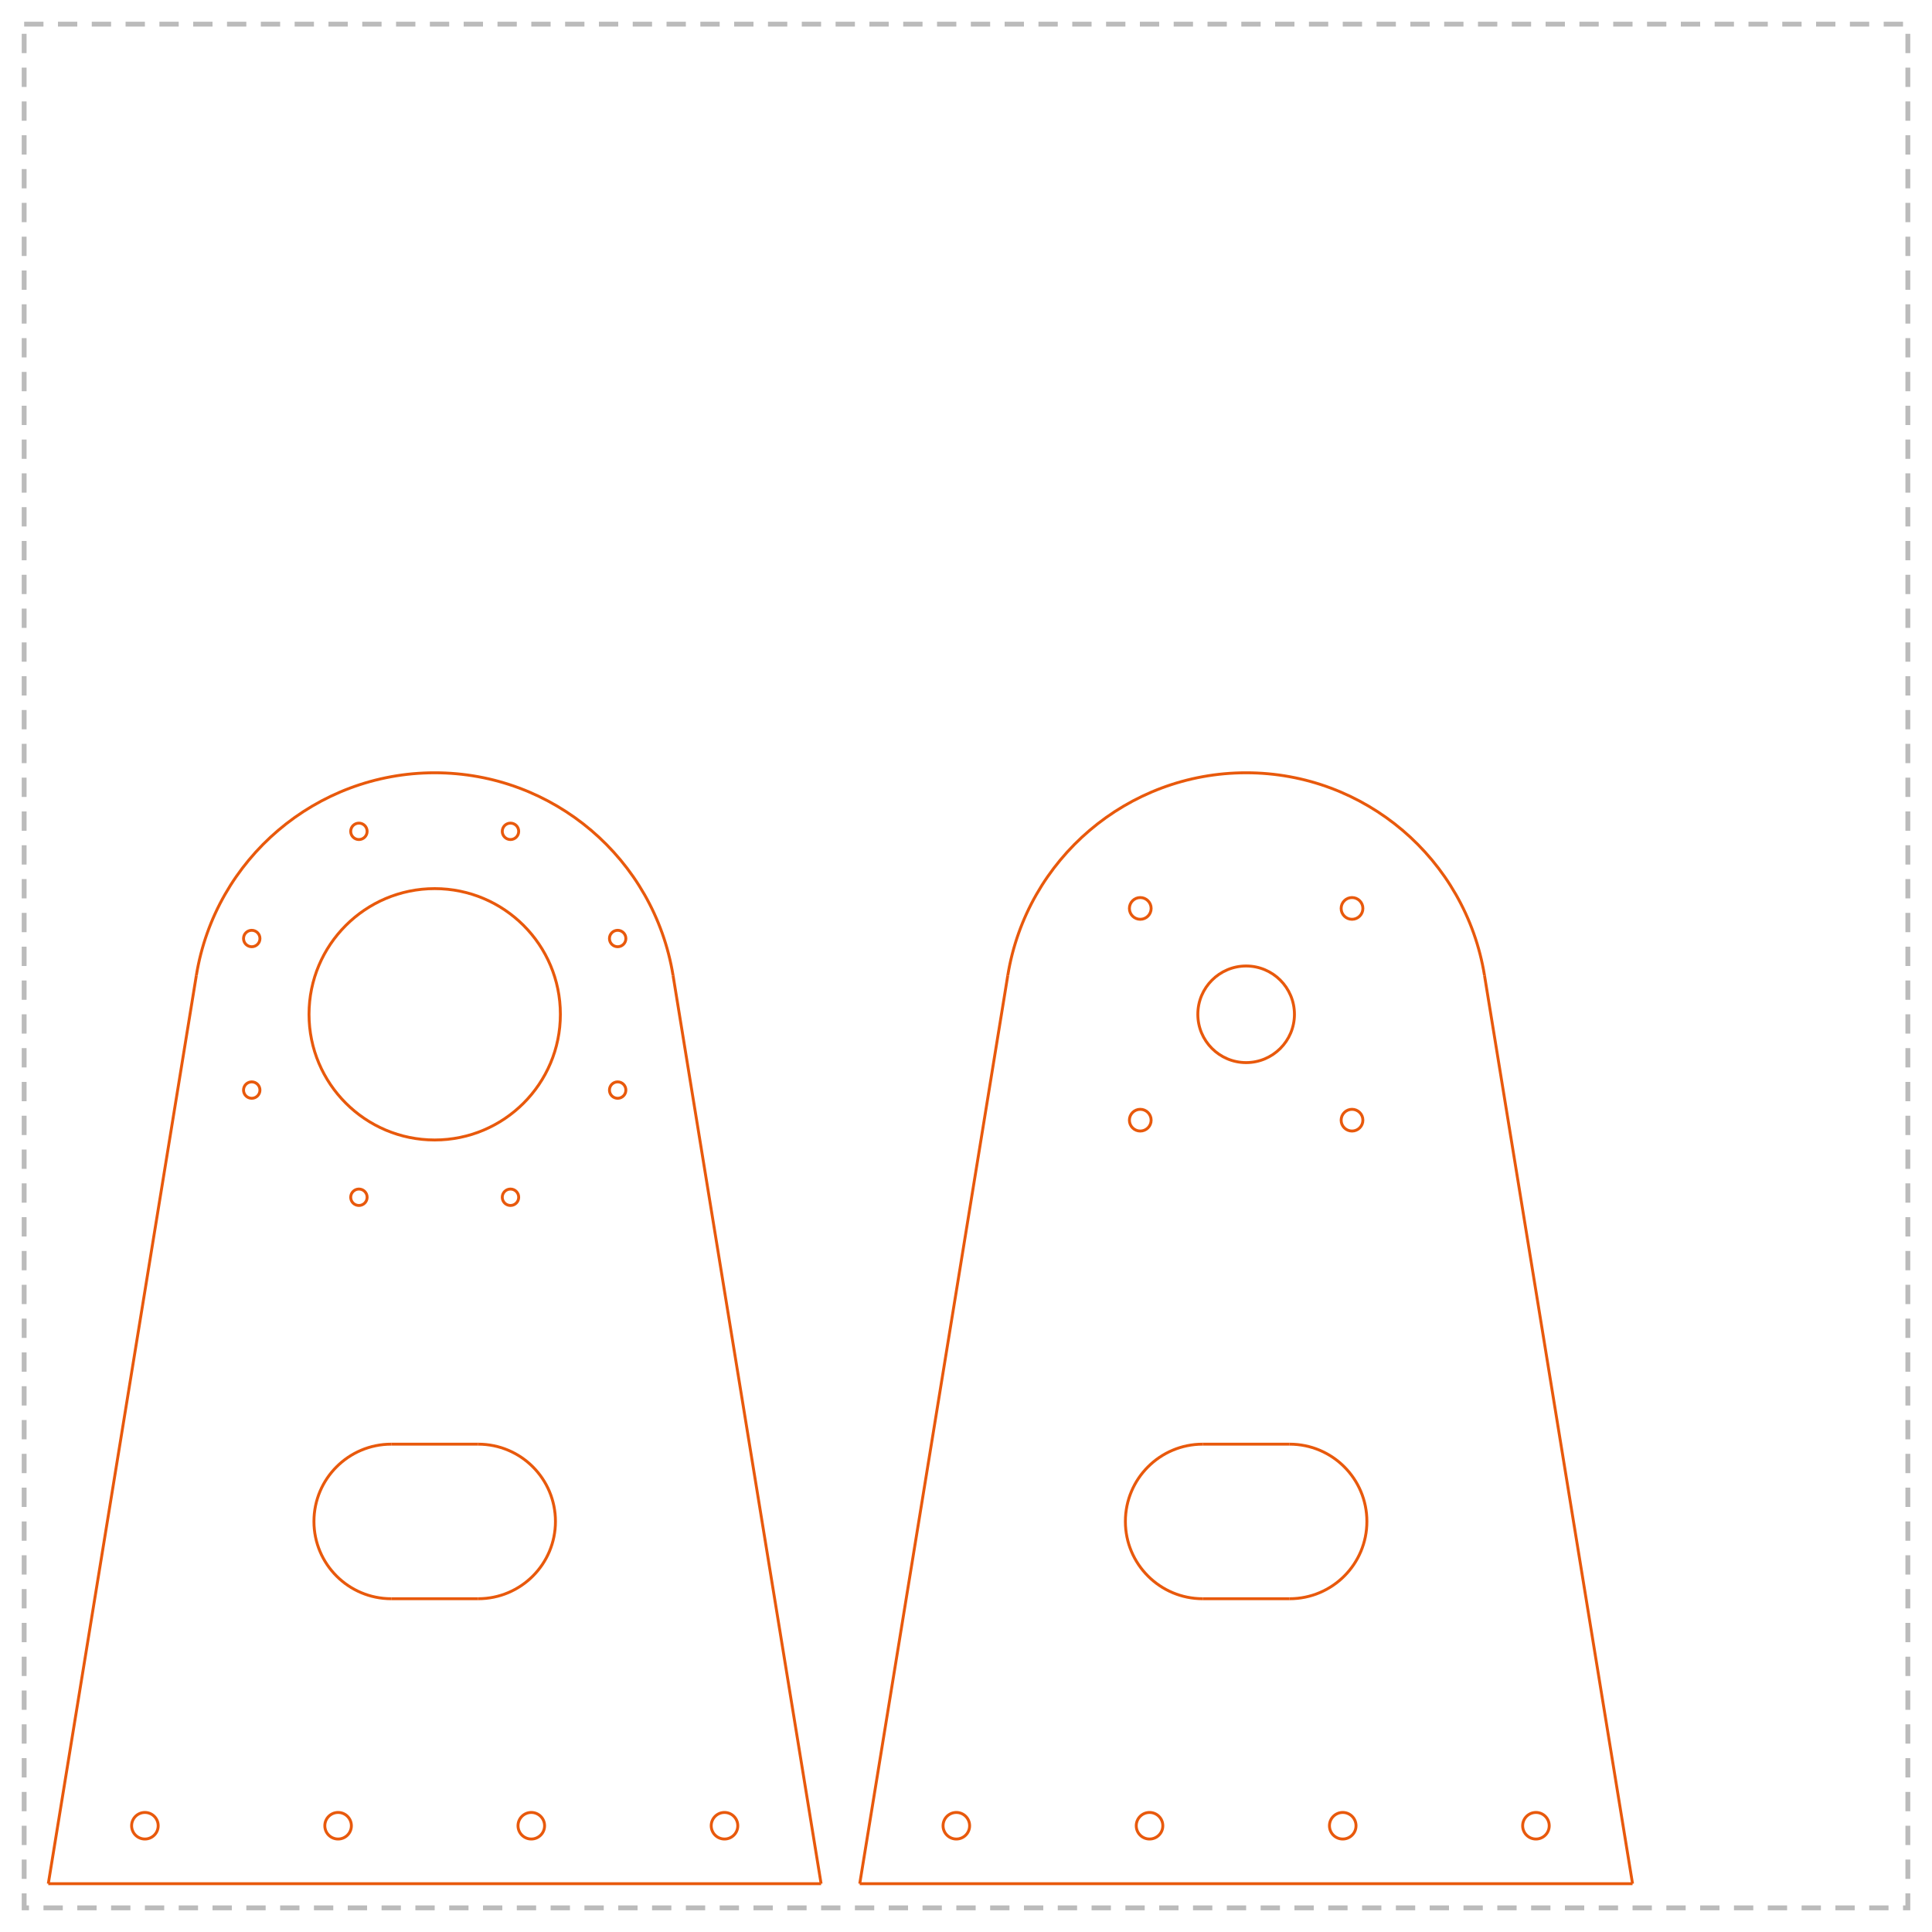
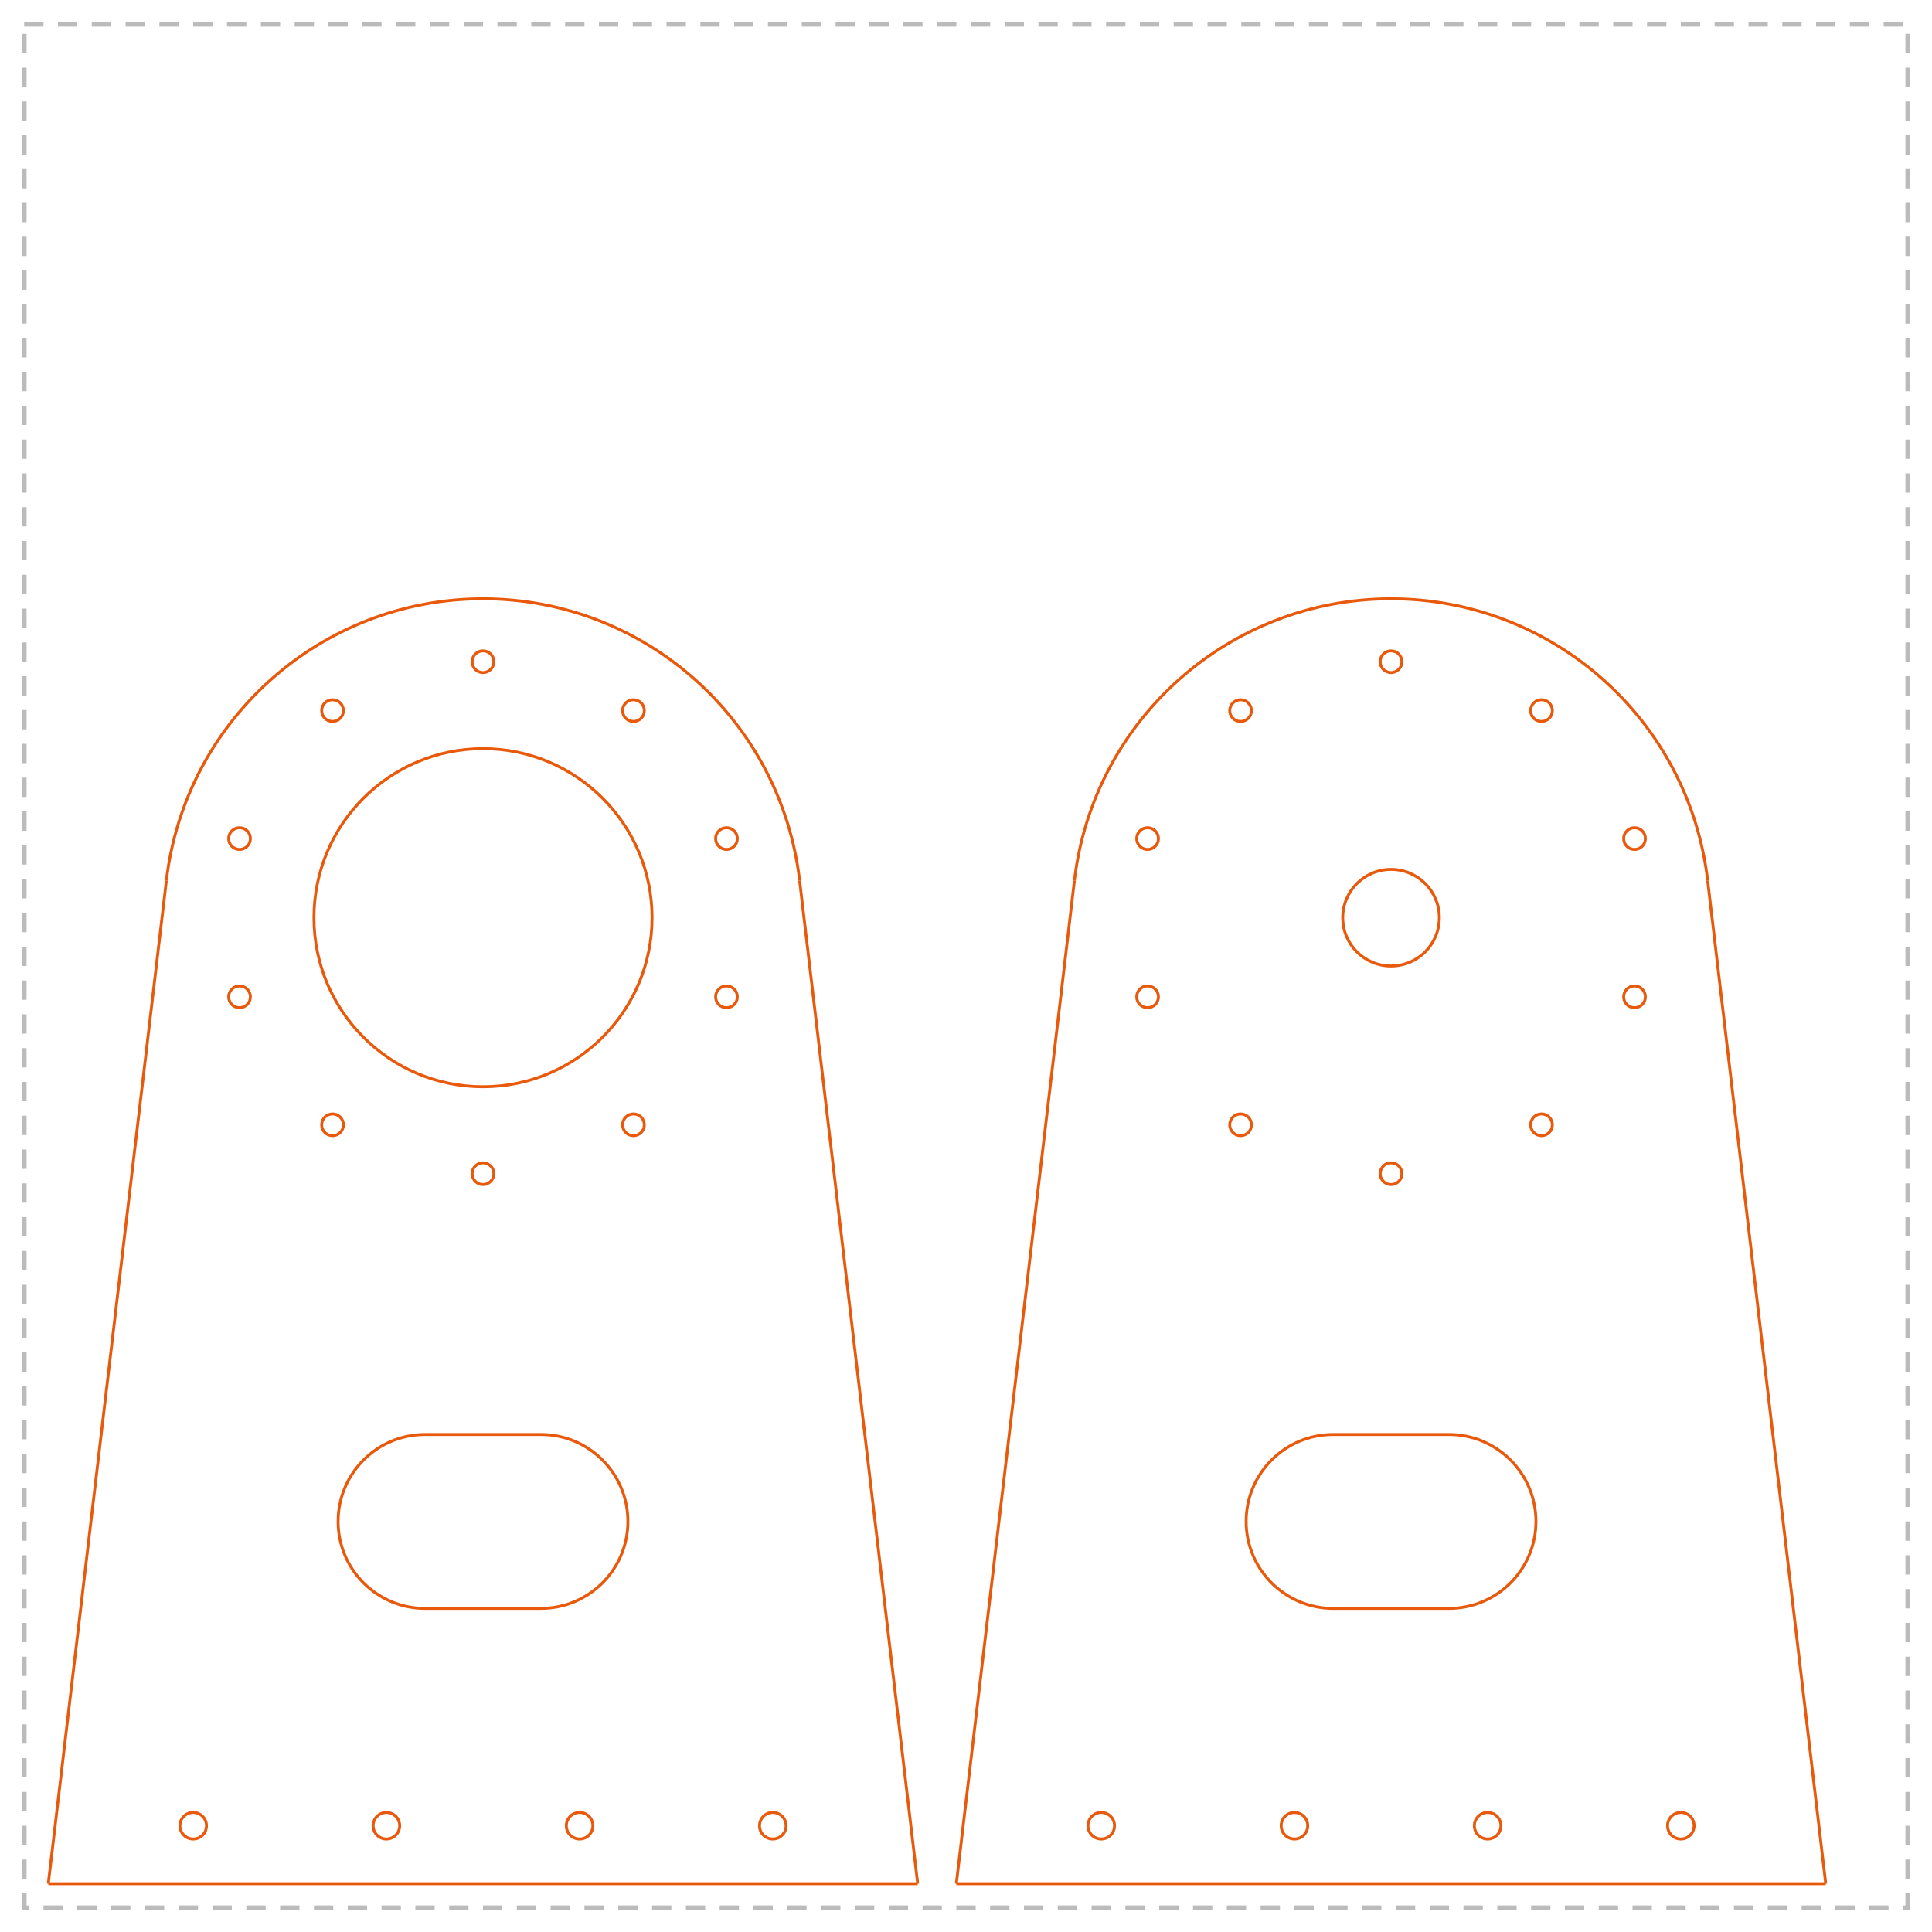
<svg xmlns="http://www.w3.org/2000/svg" viewBox="-5 -5 400 400" width="400mm" height="400mm">
  <rect x="0" y="0" width="390" height="390" fill="none" stroke="#bbb" stroke-dasharray="4 3" />
  <g fill="none" stroke="#e8590c" stroke-width="0.6">
-     <line x1="5.00" y1="385.00" x2="165.00" y2="385.00" />
-     <line x1="165.00" y1="385.00" x2="134.35" y2="196.96" />
-     <path d="M 134.35 196.96 A 50.00 50.00 0 0 0 35.65 196.96" />
-     <line x1="35.65" y1="196.96" x2="5.00" y2="385.00" />
-     <circle cx="85.00" cy="205.00" r="26.02" />
-     <circle cx="122.88" cy="189.31" r="1.70" />
-     <circle cx="100.69" cy="167.12" r="1.70" />
-     <circle cx="69.31" cy="167.12" r="1.70" />
-     <circle cx="47.12" cy="189.31" r="1.70" />
-     <circle cx="47.12" cy="220.69" r="1.70" />
-     <circle cx="69.31" cy="242.88" r="1.70" />
-     <circle cx="100.69" cy="242.88" r="1.70" />
-     <circle cx="122.88" cy="220.69" r="1.70" />
-     <circle cx="25.00" cy="373.00" r="2.75" />
-     <circle cx="65.00" cy="373.00" r="2.75" />
-     <circle cx="105.00" cy="373.00" r="2.75" />
-     <circle cx="145.00" cy="373.00" r="2.75" />
-     <line x1="76.00" y1="294.00" x2="94.00" y2="294.00" />
-     <path d="M 94.00 294.00 A 16.00 16.00 0 0 1 94.00 326.00" />
-     <line x1="94.00" y1="326.00" x2="76.00" y2="326.00" />
-     <path d="M 76.00 326.00 A 16.00 16.00 0 0 1 76.00 294.00" />
-     <line x1="173.00" y1="385.00" x2="333.00" y2="385.00" />
-     <line x1="333.00" y1="385.00" x2="302.35" y2="196.96" />
-     <path d="M 302.35 196.96 A 50.00 50.00 0 0 0 203.65 196.96" />
-     <line x1="203.65" y1="196.96" x2="173.00" y2="385.00" />
-     <circle cx="253.00" cy="205.00" r="10.00" />
-     <circle cx="274.92" cy="183.08" r="2.25" />
-     <circle cx="231.08" cy="183.08" r="2.25" />
-     <circle cx="231.08" cy="226.92" r="2.25" />
-     <circle cx="274.92" cy="226.92" r="2.25" />
-     <circle cx="193.00" cy="373.00" r="2.75" />
-     <circle cx="233.00" cy="373.00" r="2.75" />
-     <circle cx="273.00" cy="373.00" r="2.75" />
-     <circle cx="313.00" cy="373.00" r="2.75" />
-     <line x1="244.00" y1="294.00" x2="262.00" y2="294.00" />
-     <path d="M 262.00 294.00 A 16.00 16.00 0 0 1 262.00 326.00" />
-     <line x1="262.00" y1="326.00" x2="244.00" y2="326.00" />
-     <path d="M 244.00 326.00 A 16.00 16.00 0 0 1 244.00 294.00" />
+     <line x1="5.00" y1="385.00" x2="185.00" y2="385.00" />
+     <line x1="185.00" y1="385.00" x2="160.55" y2="177.28" />
+     <path d="M 160.55 177.28 A 66.00 66.00 0 0 0 29.45 177.28" />
+     <line x1="29.45" y1="177.28" x2="5.00" y2="385.00" />
+     <circle cx="95.00" cy="185.00" r="35.00" />
+     <circle cx="145.41" cy="168.62" r="2.25" />
+     <circle cx="126.15" cy="142.12" r="2.25" />
+     <circle cx="95.00" cy="132.00" r="2.25" />
+     <circle cx="63.85" cy="142.12" r="2.25" />
+     <circle cx="44.59" cy="168.62" r="2.25" />
+     <circle cx="44.59" cy="201.38" r="2.25" />
+     <circle cx="63.85" cy="227.88" r="2.25" />
+     <circle cx="95.00" cy="238.00" r="2.25" />
+     <circle cx="126.15" cy="227.88" r="2.25" />
+     <circle cx="145.41" cy="201.38" r="2.25" />
+     <circle cx="35.00" cy="373.00" r="2.75" />
+     <circle cx="75.00" cy="373.00" r="2.75" />
+     <circle cx="115.00" cy="373.00" r="2.75" />
+     <circle cx="155.00" cy="373.00" r="2.75" />
+     <line x1="83.00" y1="292.00" x2="107.00" y2="292.00" />
+     <path d="M 107.00 292.00 A 18.00 18.00 0 0 1 107.00 328.00" />
+     <line x1="107.00" y1="328.00" x2="83.00" y2="328.00" />
+     <path d="M 83.00 328.00 A 18.00 18.00 0 0 1 83.00 292.00" />
+     <line x1="193.00" y1="385.00" x2="373.00" y2="385.00" />
+     <line x1="373.00" y1="385.00" x2="348.55" y2="177.28" />
+     <path d="M 348.55 177.28 A 66.00 66.00 0 0 0 217.45 177.28" />
+     <line x1="217.45" y1="177.28" x2="193.00" y2="385.00" />
+     <circle cx="283.00" cy="185.00" r="10.00" />
+     <circle cx="333.41" cy="168.62" r="2.25" />
+     <circle cx="314.15" cy="142.12" r="2.25" />
+     <circle cx="283.00" cy="132.00" r="2.25" />
+     <circle cx="251.85" cy="142.12" r="2.25" />
+     <circle cx="232.59" cy="168.62" r="2.25" />
+     <circle cx="232.59" cy="201.38" r="2.25" />
+     <circle cx="251.85" cy="227.88" r="2.25" />
+     <circle cx="283.00" cy="238.00" r="2.25" />
+     <circle cx="314.15" cy="227.88" r="2.25" />
+     <circle cx="333.41" cy="201.38" r="2.25" />
+     <circle cx="223.00" cy="373.00" r="2.75" />
+     <circle cx="263.00" cy="373.00" r="2.75" />
+     <circle cx="303.00" cy="373.00" r="2.75" />
+     <circle cx="343.00" cy="373.00" r="2.75" />
+     <line x1="271.00" y1="292.00" x2="295.00" y2="292.00" />
+     <path d="M 295.00 292.00 A 18.00 18.00 0 0 1 295.00 328.00" />
+     <line x1="295.00" y1="328.00" x2="271.00" y2="328.00" />
+     <path d="M 271.00 328.00 A 18.00 18.00 0 0 1 271.00 292.00" />
  </g>
</svg>
